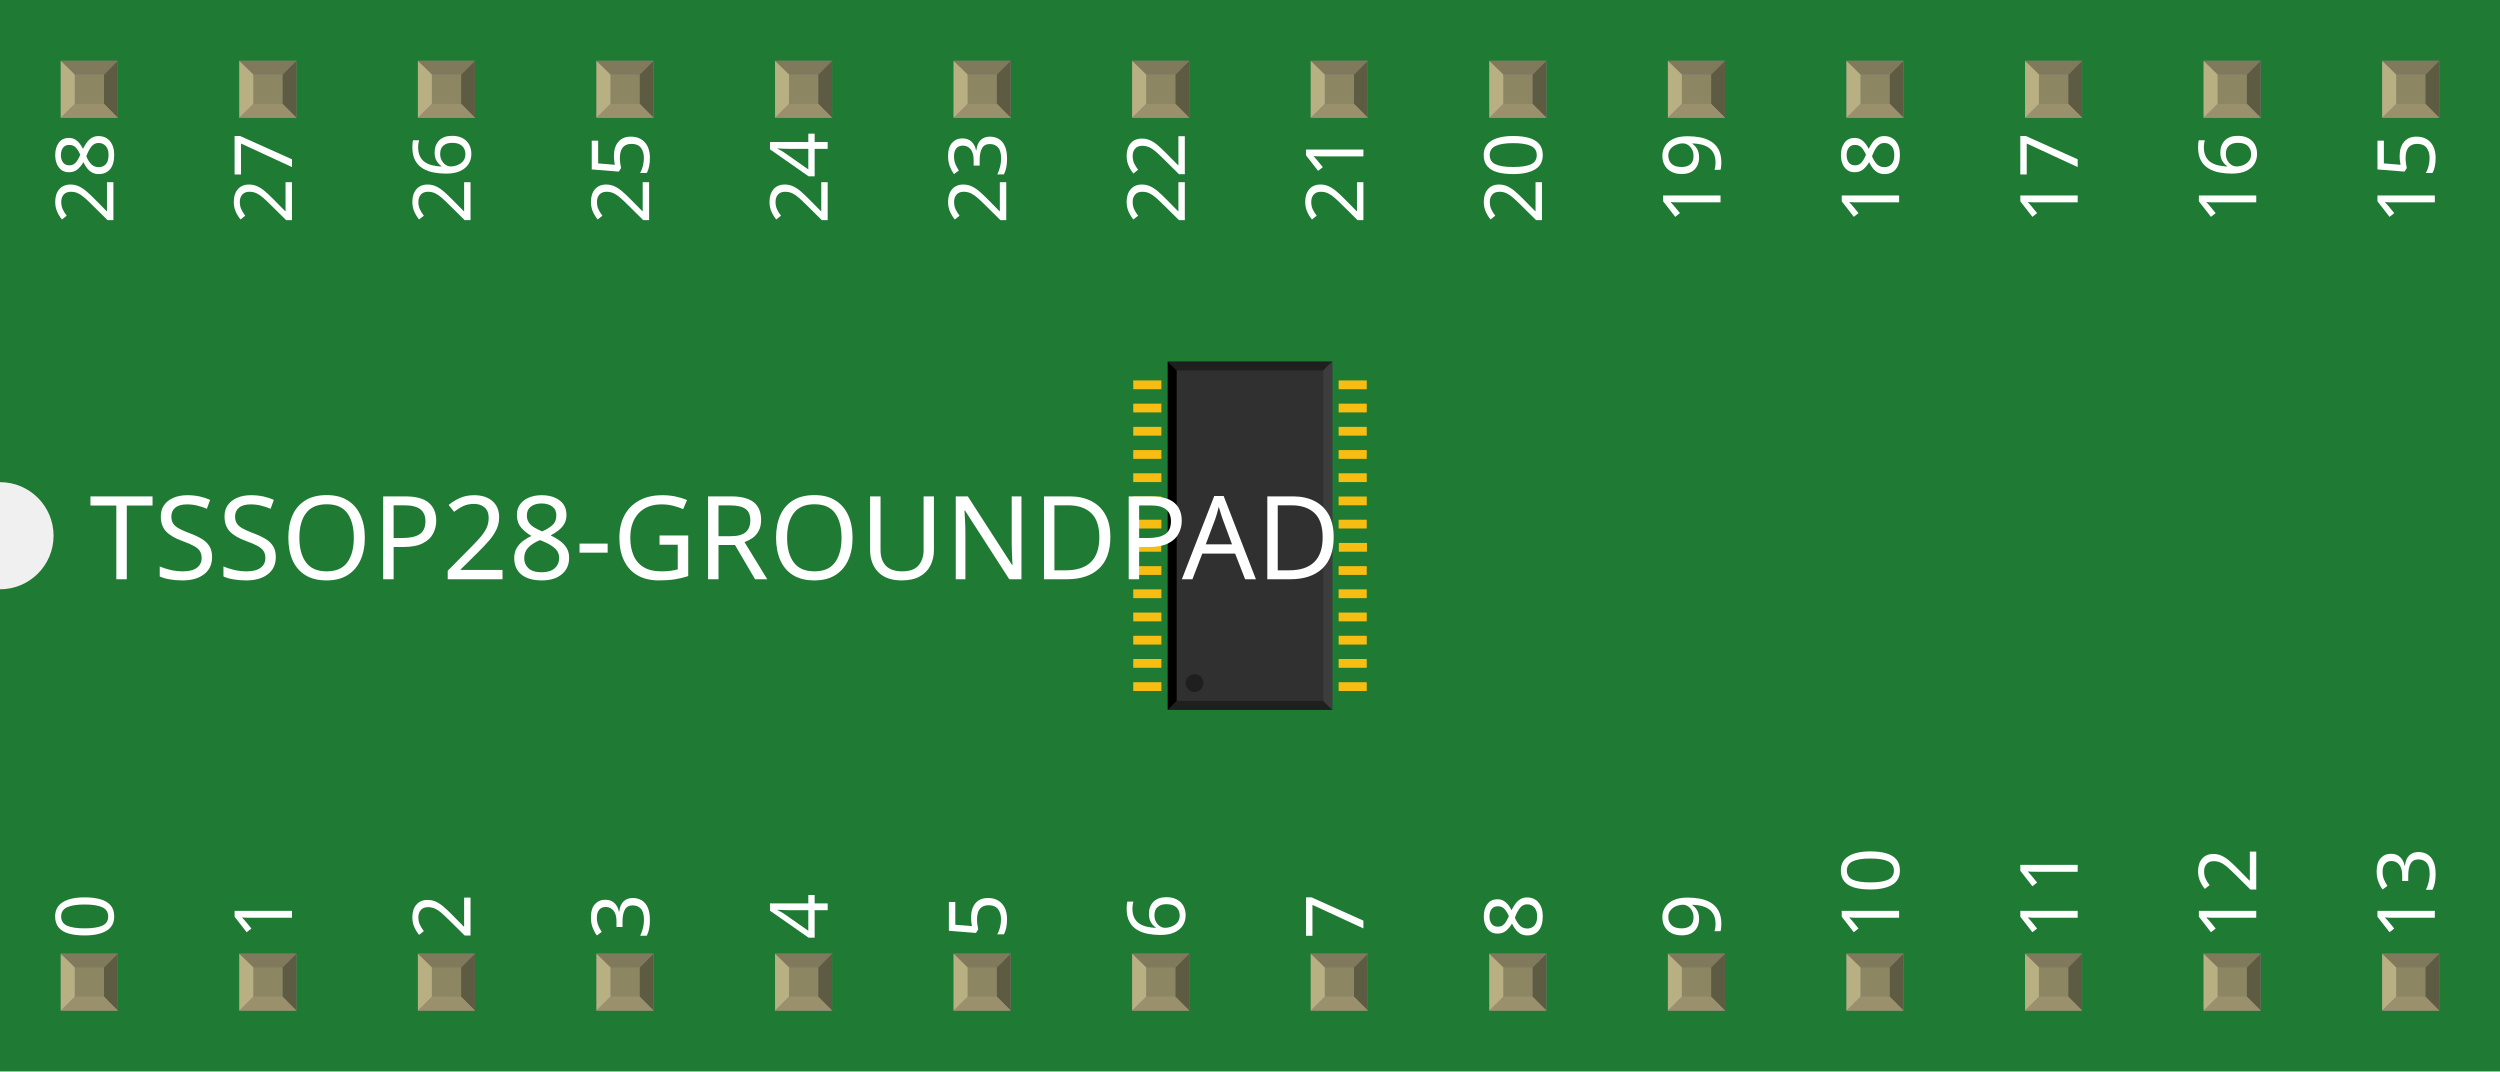
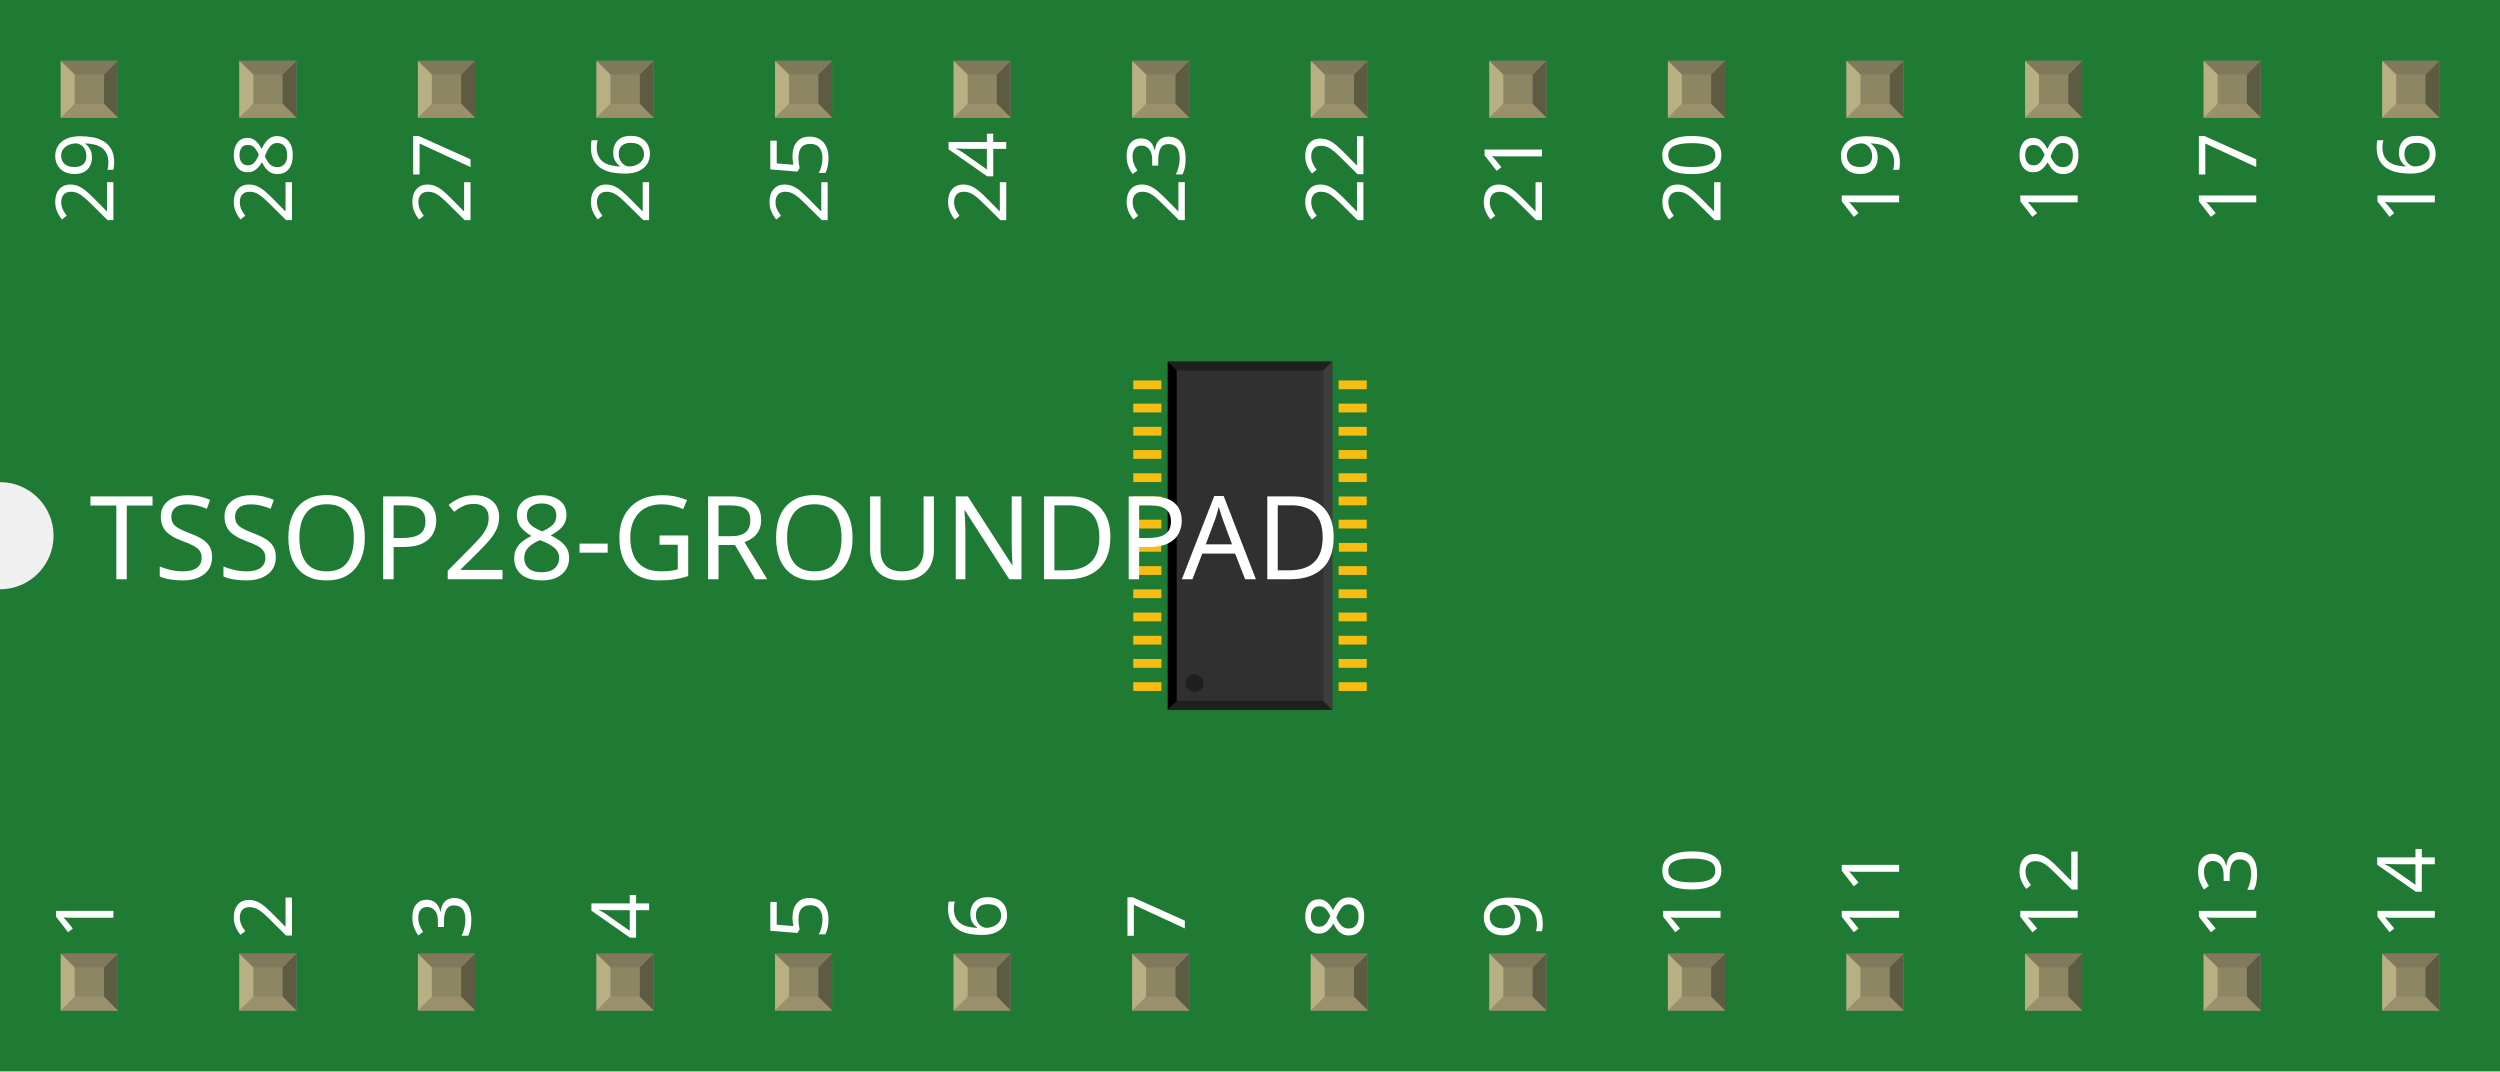
<svg xmlns="http://www.w3.org/2000/svg" width="1.4in" x="0in" version="1.2" y="0in" height="0.6in" viewBox="0 0 1400 600" baseProfile="tiny">
  <g id="breadboard">
    <g id="icon">
      <path fill="#1F7A34" stroke="none" stroke-width="0" d="M0,0L0,270A30,30 0 0 1 0,330L0,600L1400,600L1400,0L0,0z" />
      <g transform="translate(569.016,104.957)">
        <g transform="matrix(0.5, 0, 0, 0.5, 65.4921, 97.5217)">
          <rect width="31.496" x="0.236" y="359.122" fill="#F7BD13" connectorname="14" height="9.843" stroke="none" stroke-linecap="round" stroke-width="0" />
          <rect width="31.496" x="0.236" y="333.122" fill="#F7BD13" connectorname="13" height="9.843" stroke="none" stroke-linecap="round" stroke-width="0" />
          <rect width="31.496" x="0.236" y="307.122" fill="#F7BD13" connectorname="12" height="9.843" stroke="none" stroke-linecap="round" stroke-width="0" />
          <rect width="31.496" x="0.236" y="281.122" fill="#F7BD13" connectorname="11" height="9.843" stroke="none" stroke-linecap="round" stroke-width="0" />
          <rect width="31.496" x="0.236" y="255.122" fill="#F7BD13" connectorname="10" height="9.843" stroke="none" stroke-linecap="round" stroke-width="0" />
          <rect width="31.496" x="0.236" y="229.122" fill="#F7BD13" connectorname="9" height="9.843" stroke="none" stroke-linecap="round" stroke-width="0" />
          <rect width="31.496" x="0" y="203.122" fill="#F7BD13" connectorname="8" height="9.843" stroke="none" stroke-linecap="round" stroke-width="0" />
          <rect width="31.496" x="0.236" y="177.122" fill="#F7BD13" connectorname="7" height="9.843" stroke="none" stroke-linecap="round" stroke-width="0" />
          <rect width="31.496" x="0.236" y="151.122" fill="#F7BD13" connectorname="6" height="9.843" stroke="none" stroke-linecap="round" stroke-width="0" />
          <rect width="31.496" x="0.236" y="125.122" fill="#F7BD13" connectorname="5" height="9.843" stroke="none" stroke-linecap="round" stroke-width="0" />
          <rect width="31.496" x="0.236" y="99.122" fill="#F7BD13" connectorname="4" height="9.843" stroke="none" stroke-linecap="round" stroke-width="0" />
          <rect width="31.496" x="0.236" y="73.122" fill="#F7BD13" connectorname="3" height="9.843" stroke="none" stroke-linecap="round" stroke-width="0" />
          <rect width="31.496" x="0.236" y="47.122" fill="#F7BD13" connectorname="2" height="9.843" stroke="none" stroke-linecap="round" stroke-width="0" />
          <rect width="31.496" x="0.236" y="21.122" fill="#F7BD13" connectorname="1" height="9.843" stroke="none" stroke-linecap="round" stroke-width="0" />
          <rect width="31.496" x="230.237" y="21.122" fill="#F7BD13" connectorname="28" height="9.843" stroke="none" stroke-linecap="round" stroke-width="0" />
          <rect width="31.496" x="230.237" y="47.122" fill="#F7BD13" connectorname="27" height="9.843" stroke="none" stroke-linecap="round" stroke-width="0" />
          <rect width="31.496" x="230.237" y="73.122" fill="#F7BD13" connectorname="26" height="9.843" stroke="none" stroke-linecap="round" stroke-width="0" />
          <rect width="31.496" x="230.237" y="99.122" fill="#F7BD13" connectorname="25" height="9.843" stroke="none" stroke-linecap="round" stroke-width="0" />
          <rect width="31.496" x="230.237" y="125.122" fill="#F7BD13" connectorname="24" height="9.843" stroke="none" stroke-linecap="round" stroke-width="0" />
          <rect width="31.496" x="230.237" y="151.122" fill="#F7BD13" connectorname="23" height="9.843" stroke="none" stroke-linecap="round" stroke-width="0" />
          <rect width="31.496" x="230.237" y="177.122" fill="#F7BD13" connectorname="22" height="9.843" stroke="none" stroke-linecap="round" stroke-width="0" />
          <rect width="31.496" x="230.473" y="203.122" fill="#F7BD13" connectorname="21" height="9.843" stroke="none" stroke-linecap="round" stroke-width="0" />
          <rect width="31.496" x="230.237" y="229.122" fill="#F7BD13" connectorname="20" height="9.843" stroke="none" stroke-linecap="round" stroke-width="0" />
          <rect width="31.496" x="230.237" y="255.122" fill="#F7BD13" connectorname="19" height="9.843" stroke="none" stroke-linecap="round" stroke-width="0" />
          <rect width="31.496" x="230.237" y="281.122" fill="#F7BD13" connectorname="18" height="9.843" stroke="none" stroke-linecap="round" stroke-width="0" />
          <rect width="31.496" x="230.237" y="307.122" fill="#F7BD13" connectorname="17" height="9.843" stroke="none" stroke-linecap="round" stroke-width="0" />
          <rect width="31.496" x="230.237" y="333.122" fill="#F7BD13" connectorname="16" height="9.843" stroke="none" stroke-linecap="round" stroke-width="0" />
          <rect width="31.496" x="230.237" y="359.122" fill="#F7BD13" connectorname="15" height="9.843" stroke="none" stroke-linecap="round" stroke-width="0" />
          <rect width="125.984" x="67.992" y="65.13" fill="#F7BD13" connectorname="29" height="259.843" stroke="none" stroke-linecap="round" stroke-width="0" />
          <rect width="184.228" x="38.87" y="0" fill="#303030" height="390.087" stroke="none" stroke-width="0" />
          <polygon fill="#1f1f1f" points="38.87,0 223.098,0 213.098,10 48.87,10" />
          <polygon fill="#1f1f1f" points="38.87,390.087 223.098,390.087 213.098,380.087 48.87,380.087" />
          <polygon fill="#000000" points="38.87,0 38.87,390.087 48.87,380.087 48.87,10" />
          <polygon fill="#3d3d3d" points="223.098,0 223.098,390.087 213.098,380.087 213.098,10" />
          <circle fill="#1f1f1f" cx="68.87" cy="360.087" stroke="none" r="10" stroke-width="0" />
        </g>
      </g>
      <text x="50" y="324.375" font-family="OCRA" fill="white" text-anchor="start" stroke="none" id="label" stroke-width="0" font-size="65">TSSOP28-GROUNDPAD</text>
      <g transform="translate(63.5,526.05)">
        <g transform="rotate(-90)">
-           <text x="0" y="0" font-family="OCRA" fill="white" text-anchor="start" stroke="none" stroke-width="0" font-size="45">0</text>
+           <text x="0" y="0" font-family="OCRA" fill="white" text-anchor="start" stroke="none" stroke-width="0" font-size="45">1</text>
        </g>
      </g>
      <g transform="translate(63.5,73.95)">
        <g transform="rotate(-90)">
+           <text x="0" y="0" font-family="OCRA" fill="white" text-anchor="end" stroke="none" stroke-width="0" font-size="45">29</text>
+         </g>
+       </g>
+       <g transform="translate(163.5,526.05)">
+         <g transform="rotate(-90)">
+           <text x="0" y="0" font-family="OCRA" fill="white" text-anchor="start" stroke="none" stroke-width="0" font-size="45">2</text>
+         </g>
+       </g>
+       <g transform="translate(163.5,73.95)">
+         <g transform="rotate(-90)">
          <text x="0" y="0" font-family="OCRA" fill="white" text-anchor="end" stroke="none" stroke-width="0" font-size="45">28</text>
        </g>
      </g>
-       <g transform="translate(163.5,526.05)">
-         <g transform="rotate(-90)">
-           <text x="0" y="0" font-family="OCRA" fill="white" text-anchor="start" stroke="none" stroke-width="0" font-size="45">1</text>
-         </g>
-       </g>
-       <g transform="translate(163.5,73.95)">
+       <g transform="translate(263.5,526.05)">
+         <g transform="rotate(-90)">
+           <text x="0" y="0" font-family="OCRA" fill="white" text-anchor="start" stroke="none" stroke-width="0" font-size="45">3</text>
+         </g>
+       </g>
+       <g transform="translate(263.5,73.95)">
        <g transform="rotate(-90)">
          <text x="0" y="0" font-family="OCRA" fill="white" text-anchor="end" stroke="none" stroke-width="0" font-size="45">27</text>
        </g>
      </g>
-       <g transform="translate(263.5,526.05)">
-         <g transform="rotate(-90)">
-           <text x="0" y="0" font-family="OCRA" fill="white" text-anchor="start" stroke="none" stroke-width="0" font-size="45">2</text>
-         </g>
-       </g>
-       <g transform="translate(263.5,73.95)">
+       <g transform="translate(363.5,526.05)">
+         <g transform="rotate(-90)">
+           <text x="0" y="0" font-family="OCRA" fill="white" text-anchor="start" stroke="none" stroke-width="0" font-size="45">4</text>
+         </g>
+       </g>
+       <g transform="translate(363.5,73.95)">
        <g transform="rotate(-90)">
          <text x="0" y="0" font-family="OCRA" fill="white" text-anchor="end" stroke="none" stroke-width="0" font-size="45">26</text>
        </g>
      </g>
-       <g transform="translate(363.5,526.05)">
-         <g transform="rotate(-90)">
-           <text x="0" y="0" font-family="OCRA" fill="white" text-anchor="start" stroke="none" stroke-width="0" font-size="45">3</text>
-         </g>
-       </g>
-       <g transform="translate(363.5,73.95)">
+       <g transform="translate(463.5,526.05)">
+         <g transform="rotate(-90)">
+           <text x="0" y="0" font-family="OCRA" fill="white" text-anchor="start" stroke="none" stroke-width="0" font-size="45">5</text>
+         </g>
+       </g>
+       <g transform="translate(463.5,73.95)">
        <g transform="rotate(-90)">
          <text x="0" y="0" font-family="OCRA" fill="white" text-anchor="end" stroke="none" stroke-width="0" font-size="45">25</text>
        </g>
      </g>
-       <g transform="translate(463.5,526.05)">
-         <g transform="rotate(-90)">
-           <text x="0" y="0" font-family="OCRA" fill="white" text-anchor="start" stroke="none" stroke-width="0" font-size="45">4</text>
-         </g>
-       </g>
-       <g transform="translate(463.5,73.95)">
+       <g transform="translate(563.5,526.05)">
+         <g transform="rotate(-90)">
+           <text x="0" y="0" font-family="OCRA" fill="white" text-anchor="start" stroke="none" stroke-width="0" font-size="45">6</text>
+         </g>
+       </g>
+       <g transform="translate(563.5,73.95)">
        <g transform="rotate(-90)">
          <text x="0" y="0" font-family="OCRA" fill="white" text-anchor="end" stroke="none" stroke-width="0" font-size="45">24</text>
        </g>
      </g>
-       <g transform="translate(563.5,526.05)">
-         <g transform="rotate(-90)">
-           <text x="0" y="0" font-family="OCRA" fill="white" text-anchor="start" stroke="none" stroke-width="0" font-size="45">5</text>
-         </g>
-       </g>
-       <g transform="translate(563.5,73.95)">
+       <g transform="translate(663.5,526.05)">
+         <g transform="rotate(-90)">
+           <text x="0" y="0" font-family="OCRA" fill="white" text-anchor="start" stroke="none" stroke-width="0" font-size="45">7</text>
+         </g>
+       </g>
+       <g transform="translate(663.5,73.95)">
        <g transform="rotate(-90)">
          <text x="0" y="0" font-family="OCRA" fill="white" text-anchor="end" stroke="none" stroke-width="0" font-size="45">23</text>
        </g>
      </g>
-       <g transform="translate(663.5,526.05)">
-         <g transform="rotate(-90)">
-           <text x="0" y="0" font-family="OCRA" fill="white" text-anchor="start" stroke="none" stroke-width="0" font-size="45">6</text>
-         </g>
-       </g>
-       <g transform="translate(663.5,73.95)">
+       <g transform="translate(763.5,526.05)">
+         <g transform="rotate(-90)">
+           <text x="0" y="0" font-family="OCRA" fill="white" text-anchor="start" stroke="none" stroke-width="0" font-size="45">8</text>
+         </g>
+       </g>
+       <g transform="translate(763.5,73.95)">
        <g transform="rotate(-90)">
          <text x="0" y="0" font-family="OCRA" fill="white" text-anchor="end" stroke="none" stroke-width="0" font-size="45">22</text>
        </g>
      </g>
-       <g transform="translate(763.5,526.05)">
-         <g transform="rotate(-90)">
-           <text x="0" y="0" font-family="OCRA" fill="white" text-anchor="start" stroke="none" stroke-width="0" font-size="45">7</text>
-         </g>
-       </g>
-       <g transform="translate(763.5,73.95)">
+       <g transform="translate(863.5,526.05)">
+         <g transform="rotate(-90)">
+           <text x="0" y="0" font-family="OCRA" fill="white" text-anchor="start" stroke="none" stroke-width="0" font-size="45">9</text>
+         </g>
+       </g>
+       <g transform="translate(863.5,73.95)">
        <g transform="rotate(-90)">
          <text x="0" y="0" font-family="OCRA" fill="white" text-anchor="end" stroke="none" stroke-width="0" font-size="45">21</text>
        </g>
      </g>
-       <g transform="translate(863.5,526.05)">
-         <g transform="rotate(-90)">
-           <text x="0" y="0" font-family="OCRA" fill="white" text-anchor="start" stroke="none" stroke-width="0" font-size="45">8</text>
-         </g>
-       </g>
-       <g transform="translate(863.5,73.95)">
+       <g transform="translate(963.5,526.05)">
+         <g transform="rotate(-90)">
+           <text x="0" y="0" font-family="OCRA" fill="white" text-anchor="start" stroke="none" stroke-width="0" font-size="45">10</text>
+         </g>
+       </g>
+       <g transform="translate(963.5,73.95)">
        <g transform="rotate(-90)">
          <text x="0" y="0" font-family="OCRA" fill="white" text-anchor="end" stroke="none" stroke-width="0" font-size="45">20</text>
        </g>
      </g>
-       <g transform="translate(963.5,526.05)">
-         <g transform="rotate(-90)">
-           <text x="0" y="0" font-family="OCRA" fill="white" text-anchor="start" stroke="none" stroke-width="0" font-size="45">9</text>
-         </g>
-       </g>
-       <g transform="translate(963.5,73.95)">
+       <g transform="translate(1063.5,526.05)">
+         <g transform="rotate(-90)">
+           <text x="0" y="0" font-family="OCRA" fill="white" text-anchor="start" stroke="none" stroke-width="0" font-size="45">11</text>
+         </g>
+       </g>
+       <g transform="translate(1063.5,73.95)">
        <g transform="rotate(-90)">
          <text x="0" y="0" font-family="OCRA" fill="white" text-anchor="end" stroke="none" stroke-width="0" font-size="45">19</text>
        </g>
      </g>
-       <g transform="translate(1063.5,526.05)">
-         <g transform="rotate(-90)">
-           <text x="0" y="0" font-family="OCRA" fill="white" text-anchor="start" stroke="none" stroke-width="0" font-size="45">10</text>
-         </g>
-       </g>
-       <g transform="translate(1063.5,73.95)">
+       <g transform="translate(1163.5,526.05)">
+         <g transform="rotate(-90)">
+           <text x="0" y="0" font-family="OCRA" fill="white" text-anchor="start" stroke="none" stroke-width="0" font-size="45">12</text>
+         </g>
+       </g>
+       <g transform="translate(1163.5,73.95)">
        <g transform="rotate(-90)">
          <text x="0" y="0" font-family="OCRA" fill="white" text-anchor="end" stroke="none" stroke-width="0" font-size="45">18</text>
        </g>
      </g>
-       <g transform="translate(1163.5,526.05)">
-         <g transform="rotate(-90)">
-           <text x="0" y="0" font-family="OCRA" fill="white" text-anchor="start" stroke="none" stroke-width="0" font-size="45">11</text>
-         </g>
-       </g>
-       <g transform="translate(1163.5,73.95)">
+       <g transform="translate(1263.5,526.05)">
+         <g transform="rotate(-90)">
+           <text x="0" y="0" font-family="OCRA" fill="white" text-anchor="start" stroke="none" stroke-width="0" font-size="45">13</text>
+         </g>
+       </g>
+       <g transform="translate(1263.5,73.95)">
        <g transform="rotate(-90)">
          <text x="0" y="0" font-family="OCRA" fill="white" text-anchor="end" stroke="none" stroke-width="0" font-size="45">17</text>
        </g>
      </g>
-       <g transform="translate(1263.5,526.05)">
-         <g transform="rotate(-90)">
-           <text x="0" y="0" font-family="OCRA" fill="white" text-anchor="start" stroke="none" stroke-width="0" font-size="45">12</text>
-         </g>
-       </g>
-       <g transform="translate(1263.5,73.95)">
+       <g transform="translate(1363.5,526.05)">
+         <g transform="rotate(-90)">
+           <text x="0" y="0" font-family="OCRA" fill="white" text-anchor="start" stroke="none" stroke-width="0" font-size="45">14</text>
+         </g>
+       </g>
+       <g transform="translate(1363.5,73.95)">
        <g transform="rotate(-90)">
          <text x="0" y="0" font-family="OCRA" fill="white" text-anchor="end" stroke="none" stroke-width="0" font-size="45">16</text>
-         </g>
-       </g>
-       <g transform="translate(1363.5,526.05)">
-         <g transform="rotate(-90)">
-           <text x="0" y="0" font-family="OCRA" fill="white" text-anchor="start" stroke="none" stroke-width="0" font-size="45">13</text>
-         </g>
-       </g>
-       <g transform="translate(1363.5,73.95)">
-         <g transform="rotate(-90)">
-           <text x="0" y="0" font-family="OCRA" fill="white" text-anchor="end" stroke="none" stroke-width="0" font-size="45">15</text>
        </g>
      </g>
    </g>
    <g transform="translate(34.035,534.05)">
      <rect width="31.93" x="0" y="0" fill="#8D8C8C" height="31.9" id="connector0pad" stroke-width="0" />
      <rect width="16.444" x="7.792" y="7.735" fill="#8C8663" height="16.415" stroke-width="0" />
      <polygon fill="#B8AF82" points="0,31.9,7.792,24.137,7.792,6.972,0,0" stroke-width="0" />
      <polygon fill="#80795B" points="24.208,7.763,7.903,7.763,0,0,31.93,0" stroke-width="0" />
      <polygon fill="#5E5B43" points="24.208,24.137,24.208,7.763,31.93,0,31.93,31.9" stroke-width="0" />
      <polygon fill="#9A916C" points="0,31.9,7.875,24.137,24.208,24.137,31.93,31.9" stroke-width="0" />
    </g>
    <g transform="translate(34.035,34.05)">
      <rect width="31.93" x="0" y="0" fill="#8D8C8C" height="31.9" id="connector28pad" stroke-width="0" />
      <rect width="16.444" x="7.792" y="7.735" fill="#8C8663" height="16.415" stroke-width="0" />
      <polygon fill="#B8AF82" points="0,31.9,7.792,24.137,7.792,6.972,0,0" stroke-width="0" />
      <polygon fill="#80795B" points="24.208,7.763,7.903,7.763,0,0,31.93,0" stroke-width="0" />
      <polygon fill="#5E5B43" points="24.208,24.137,24.208,7.763,31.93,0,31.93,31.9" stroke-width="0" />
      <polygon fill="#9A916C" points="0,31.9,7.875,24.137,24.208,24.137,31.93,31.9" stroke-width="0" />
    </g>
    <g transform="translate(134.035,534.05)">
      <rect width="31.93" x="0" y="0" fill="#8D8C8C" height="31.9" id="connector1pad" stroke-width="0" />
      <rect width="16.444" x="7.792" y="7.735" fill="#8C8663" height="16.415" stroke-width="0" />
      <polygon fill="#B8AF82" points="0,31.9,7.792,24.137,7.792,6.972,0,0" stroke-width="0" />
      <polygon fill="#80795B" points="24.208,7.763,7.903,7.763,0,0,31.93,0" stroke-width="0" />
      <polygon fill="#5E5B43" points="24.208,24.137,24.208,7.763,31.93,0,31.93,31.9" stroke-width="0" />
      <polygon fill="#9A916C" points="0,31.9,7.875,24.137,24.208,24.137,31.93,31.9" stroke-width="0" />
    </g>
    <g transform="translate(134.035,34.05)">
      <rect width="31.93" x="0" y="0" fill="#8D8C8C" height="31.9" id="connector27pad" stroke-width="0" />
      <rect width="16.444" x="7.792" y="7.735" fill="#8C8663" height="16.415" stroke-width="0" />
      <polygon fill="#B8AF82" points="0,31.9,7.792,24.137,7.792,6.972,0,0" stroke-width="0" />
      <polygon fill="#80795B" points="24.208,7.763,7.903,7.763,0,0,31.93,0" stroke-width="0" />
      <polygon fill="#5E5B43" points="24.208,24.137,24.208,7.763,31.93,0,31.93,31.9" stroke-width="0" />
      <polygon fill="#9A916C" points="0,31.9,7.875,24.137,24.208,24.137,31.93,31.9" stroke-width="0" />
    </g>
    <g transform="translate(234.035,534.05)">
      <rect width="31.93" x="0" y="0" fill="#8D8C8C" height="31.9" id="connector2pad" stroke-width="0" />
      <rect width="16.444" x="7.792" y="7.735" fill="#8C8663" height="16.415" stroke-width="0" />
      <polygon fill="#B8AF82" points="0,31.9,7.792,24.137,7.792,6.972,0,0" stroke-width="0" />
      <polygon fill="#80795B" points="24.208,7.763,7.903,7.763,0,0,31.93,0" stroke-width="0" />
      <polygon fill="#5E5B43" points="24.208,24.137,24.208,7.763,31.93,0,31.93,31.9" stroke-width="0" />
      <polygon fill="#9A916C" points="0,31.9,7.875,24.137,24.208,24.137,31.93,31.9" stroke-width="0" />
    </g>
    <g transform="translate(234.035,34.05)">
      <rect width="31.93" x="0" y="0" fill="#8D8C8C" height="31.9" id="connector26pad" stroke-width="0" />
      <rect width="16.444" x="7.792" y="7.735" fill="#8C8663" height="16.415" stroke-width="0" />
      <polygon fill="#B8AF82" points="0,31.9,7.792,24.137,7.792,6.972,0,0" stroke-width="0" />
      <polygon fill="#80795B" points="24.208,7.763,7.903,7.763,0,0,31.93,0" stroke-width="0" />
      <polygon fill="#5E5B43" points="24.208,24.137,24.208,7.763,31.93,0,31.93,31.9" stroke-width="0" />
      <polygon fill="#9A916C" points="0,31.9,7.875,24.137,24.208,24.137,31.93,31.9" stroke-width="0" />
    </g>
    <g transform="translate(334.035,534.05)">
      <rect width="31.93" x="0" y="0" fill="#8D8C8C" height="31.9" id="connector3pad" stroke-width="0" />
      <rect width="16.444" x="7.792" y="7.735" fill="#8C8663" height="16.415" stroke-width="0" />
      <polygon fill="#B8AF82" points="0,31.9,7.792,24.137,7.792,6.972,0,0" stroke-width="0" />
      <polygon fill="#80795B" points="24.208,7.763,7.903,7.763,0,0,31.93,0" stroke-width="0" />
      <polygon fill="#5E5B43" points="24.208,24.137,24.208,7.763,31.93,0,31.93,31.9" stroke-width="0" />
      <polygon fill="#9A916C" points="0,31.9,7.875,24.137,24.208,24.137,31.93,31.9" stroke-width="0" />
    </g>
    <g transform="translate(334.035,34.05)">
      <rect width="31.93" x="0" y="0" fill="#8D8C8C" height="31.9" id="connector25pad" stroke-width="0" />
      <rect width="16.444" x="7.792" y="7.735" fill="#8C8663" height="16.415" stroke-width="0" />
      <polygon fill="#B8AF82" points="0,31.9,7.792,24.137,7.792,6.972,0,0" stroke-width="0" />
      <polygon fill="#80795B" points="24.208,7.763,7.903,7.763,0,0,31.93,0" stroke-width="0" />
      <polygon fill="#5E5B43" points="24.208,24.137,24.208,7.763,31.93,0,31.93,31.9" stroke-width="0" />
      <polygon fill="#9A916C" points="0,31.9,7.875,24.137,24.208,24.137,31.93,31.9" stroke-width="0" />
    </g>
    <g transform="translate(434.035,534.05)">
      <rect width="31.93" x="0" y="0" fill="#8D8C8C" height="31.9" id="connector4pad" stroke-width="0" />
      <rect width="16.444" x="7.792" y="7.735" fill="#8C8663" height="16.415" stroke-width="0" />
      <polygon fill="#B8AF82" points="0,31.9,7.792,24.137,7.792,6.972,0,0" stroke-width="0" />
      <polygon fill="#80795B" points="24.208,7.763,7.903,7.763,0,0,31.93,0" stroke-width="0" />
      <polygon fill="#5E5B43" points="24.208,24.137,24.208,7.763,31.93,0,31.93,31.9" stroke-width="0" />
      <polygon fill="#9A916C" points="0,31.9,7.875,24.137,24.208,24.137,31.93,31.9" stroke-width="0" />
    </g>
    <g transform="translate(434.035,34.05)">
      <rect width="31.93" x="0" y="0" fill="#8D8C8C" height="31.9" id="connector24pad" stroke-width="0" />
      <rect width="16.444" x="7.792" y="7.735" fill="#8C8663" height="16.415" stroke-width="0" />
      <polygon fill="#B8AF82" points="0,31.9,7.792,24.137,7.792,6.972,0,0" stroke-width="0" />
      <polygon fill="#80795B" points="24.208,7.763,7.903,7.763,0,0,31.93,0" stroke-width="0" />
      <polygon fill="#5E5B43" points="24.208,24.137,24.208,7.763,31.93,0,31.93,31.9" stroke-width="0" />
      <polygon fill="#9A916C" points="0,31.9,7.875,24.137,24.208,24.137,31.93,31.9" stroke-width="0" />
    </g>
    <g transform="translate(534.035,534.05)">
      <rect width="31.93" x="0" y="0" fill="#8D8C8C" height="31.9" id="connector5pad" stroke-width="0" />
      <rect width="16.444" x="7.792" y="7.735" fill="#8C8663" height="16.415" stroke-width="0" />
      <polygon fill="#B8AF82" points="0,31.9,7.792,24.137,7.792,6.972,0,0" stroke-width="0" />
      <polygon fill="#80795B" points="24.208,7.763,7.903,7.763,0,0,31.93,0" stroke-width="0" />
      <polygon fill="#5E5B43" points="24.208,24.137,24.208,7.763,31.93,0,31.93,31.9" stroke-width="0" />
      <polygon fill="#9A916C" points="0,31.9,7.875,24.137,24.208,24.137,31.93,31.9" stroke-width="0" />
    </g>
    <g transform="translate(534.035,34.05)">
      <rect width="31.93" x="0" y="0" fill="#8D8C8C" height="31.9" id="connector23pad" stroke-width="0" />
      <rect width="16.444" x="7.792" y="7.735" fill="#8C8663" height="16.415" stroke-width="0" />
      <polygon fill="#B8AF82" points="0,31.9,7.792,24.137,7.792,6.972,0,0" stroke-width="0" />
      <polygon fill="#80795B" points="24.208,7.763,7.903,7.763,0,0,31.93,0" stroke-width="0" />
      <polygon fill="#5E5B43" points="24.208,24.137,24.208,7.763,31.93,0,31.93,31.9" stroke-width="0" />
      <polygon fill="#9A916C" points="0,31.9,7.875,24.137,24.208,24.137,31.93,31.9" stroke-width="0" />
    </g>
    <g transform="translate(634.035,534.05)">
      <rect width="31.93" x="0" y="0" fill="#8D8C8C" height="31.9" id="connector6pad" stroke-width="0" />
      <rect width="16.444" x="7.792" y="7.735" fill="#8C8663" height="16.415" stroke-width="0" />
      <polygon fill="#B8AF82" points="0,31.9,7.792,24.137,7.792,6.972,0,0" stroke-width="0" />
      <polygon fill="#80795B" points="24.208,7.763,7.903,7.763,0,0,31.93,0" stroke-width="0" />
      <polygon fill="#5E5B43" points="24.208,24.137,24.208,7.763,31.93,0,31.93,31.9" stroke-width="0" />
      <polygon fill="#9A916C" points="0,31.9,7.875,24.137,24.208,24.137,31.93,31.9" stroke-width="0" />
    </g>
    <g transform="translate(634.035,34.05)">
      <rect width="31.93" x="0" y="0" fill="#8D8C8C" height="31.9" id="connector22pad" stroke-width="0" />
      <rect width="16.444" x="7.792" y="7.735" fill="#8C8663" height="16.415" stroke-width="0" />
      <polygon fill="#B8AF82" points="0,31.9,7.792,24.137,7.792,6.972,0,0" stroke-width="0" />
      <polygon fill="#80795B" points="24.208,7.763,7.903,7.763,0,0,31.93,0" stroke-width="0" />
      <polygon fill="#5E5B43" points="24.208,24.137,24.208,7.763,31.93,0,31.93,31.9" stroke-width="0" />
      <polygon fill="#9A916C" points="0,31.9,7.875,24.137,24.208,24.137,31.93,31.9" stroke-width="0" />
    </g>
    <g transform="translate(734.035,534.05)">
      <rect width="31.93" x="0" y="0" fill="#8D8C8C" height="31.9" id="connector7pad" stroke-width="0" />
      <rect width="16.444" x="7.792" y="7.735" fill="#8C8663" height="16.415" stroke-width="0" />
      <polygon fill="#B8AF82" points="0,31.9,7.792,24.137,7.792,6.972,0,0" stroke-width="0" />
      <polygon fill="#80795B" points="24.208,7.763,7.903,7.763,0,0,31.93,0" stroke-width="0" />
      <polygon fill="#5E5B43" points="24.208,24.137,24.208,7.763,31.93,0,31.93,31.9" stroke-width="0" />
      <polygon fill="#9A916C" points="0,31.9,7.875,24.137,24.208,24.137,31.93,31.9" stroke-width="0" />
    </g>
    <g transform="translate(734.035,34.05)">
      <rect width="31.93" x="0" y="0" fill="#8D8C8C" height="31.9" id="connector21pad" stroke-width="0" />
      <rect width="16.444" x="7.792" y="7.735" fill="#8C8663" height="16.415" stroke-width="0" />
      <polygon fill="#B8AF82" points="0,31.9,7.792,24.137,7.792,6.972,0,0" stroke-width="0" />
      <polygon fill="#80795B" points="24.208,7.763,7.903,7.763,0,0,31.93,0" stroke-width="0" />
      <polygon fill="#5E5B43" points="24.208,24.137,24.208,7.763,31.93,0,31.93,31.9" stroke-width="0" />
      <polygon fill="#9A916C" points="0,31.9,7.875,24.137,24.208,24.137,31.93,31.9" stroke-width="0" />
    </g>
    <g transform="translate(834.035,534.05)">
      <rect width="31.93" x="0" y="0" fill="#8D8C8C" height="31.9" id="connector8pad" stroke-width="0" />
      <rect width="16.444" x="7.792" y="7.735" fill="#8C8663" height="16.415" stroke-width="0" />
      <polygon fill="#B8AF82" points="0,31.9,7.792,24.137,7.792,6.972,0,0" stroke-width="0" />
      <polygon fill="#80795B" points="24.208,7.763,7.903,7.763,0,0,31.93,0" stroke-width="0" />
      <polygon fill="#5E5B43" points="24.208,24.137,24.208,7.763,31.93,0,31.93,31.9" stroke-width="0" />
      <polygon fill="#9A916C" points="0,31.9,7.875,24.137,24.208,24.137,31.93,31.9" stroke-width="0" />
    </g>
    <g transform="translate(834.035,34.05)">
      <rect width="31.93" x="0" y="0" fill="#8D8C8C" height="31.9" id="connector20pad" stroke-width="0" />
      <rect width="16.444" x="7.792" y="7.735" fill="#8C8663" height="16.415" stroke-width="0" />
      <polygon fill="#B8AF82" points="0,31.9,7.792,24.137,7.792,6.972,0,0" stroke-width="0" />
      <polygon fill="#80795B" points="24.208,7.763,7.903,7.763,0,0,31.93,0" stroke-width="0" />
      <polygon fill="#5E5B43" points="24.208,24.137,24.208,7.763,31.93,0,31.93,31.9" stroke-width="0" />
      <polygon fill="#9A916C" points="0,31.9,7.875,24.137,24.208,24.137,31.93,31.9" stroke-width="0" />
    </g>
    <g transform="translate(934.035,534.05)">
      <rect width="31.93" x="0" y="0" fill="#8D8C8C" height="31.9" id="connector9pad" stroke-width="0" />
      <rect width="16.444" x="7.792" y="7.735" fill="#8C8663" height="16.415" stroke-width="0" />
      <polygon fill="#B8AF82" points="0,31.9,7.792,24.137,7.792,6.972,0,0" stroke-width="0" />
      <polygon fill="#80795B" points="24.208,7.763,7.903,7.763,0,0,31.93,0" stroke-width="0" />
      <polygon fill="#5E5B43" points="24.208,24.137,24.208,7.763,31.93,0,31.93,31.9" stroke-width="0" />
      <polygon fill="#9A916C" points="0,31.9,7.875,24.137,24.208,24.137,31.93,31.9" stroke-width="0" />
    </g>
    <g transform="translate(934.035,34.05)">
      <rect width="31.93" x="0" y="0" fill="#8D8C8C" height="31.9" id="connector19pad" stroke-width="0" />
      <rect width="16.444" x="7.792" y="7.735" fill="#8C8663" height="16.415" stroke-width="0" />
      <polygon fill="#B8AF82" points="0,31.9,7.792,24.137,7.792,6.972,0,0" stroke-width="0" />
      <polygon fill="#80795B" points="24.208,7.763,7.903,7.763,0,0,31.93,0" stroke-width="0" />
      <polygon fill="#5E5B43" points="24.208,24.137,24.208,7.763,31.93,0,31.93,31.9" stroke-width="0" />
      <polygon fill="#9A916C" points="0,31.9,7.875,24.137,24.208,24.137,31.93,31.9" stroke-width="0" />
    </g>
    <g transform="translate(1034.04,534.05)">
      <rect width="31.93" x="0" y="0" fill="#8D8C8C" height="31.9" id="connector10pad" stroke-width="0" />
      <rect width="16.444" x="7.792" y="7.735" fill="#8C8663" height="16.415" stroke-width="0" />
      <polygon fill="#B8AF82" points="0,31.9,7.792,24.137,7.792,6.972,0,0" stroke-width="0" />
      <polygon fill="#80795B" points="24.208,7.763,7.903,7.763,0,0,31.93,0" stroke-width="0" />
      <polygon fill="#5E5B43" points="24.208,24.137,24.208,7.763,31.93,0,31.93,31.9" stroke-width="0" />
      <polygon fill="#9A916C" points="0,31.9,7.875,24.137,24.208,24.137,31.93,31.9" stroke-width="0" />
    </g>
    <g transform="translate(1034.04,34.05)">
      <rect width="31.93" x="0" y="0" fill="#8D8C8C" height="31.9" id="connector18pad" stroke-width="0" />
      <rect width="16.444" x="7.792" y="7.735" fill="#8C8663" height="16.415" stroke-width="0" />
      <polygon fill="#B8AF82" points="0,31.9,7.792,24.137,7.792,6.972,0,0" stroke-width="0" />
      <polygon fill="#80795B" points="24.208,7.763,7.903,7.763,0,0,31.93,0" stroke-width="0" />
      <polygon fill="#5E5B43" points="24.208,24.137,24.208,7.763,31.93,0,31.93,31.9" stroke-width="0" />
      <polygon fill="#9A916C" points="0,31.9,7.875,24.137,24.208,24.137,31.93,31.9" stroke-width="0" />
    </g>
    <g transform="translate(1134.04,534.05)">
      <rect width="31.93" x="0" y="0" fill="#8D8C8C" height="31.9" id="connector11pad" stroke-width="0" />
      <rect width="16.444" x="7.792" y="7.735" fill="#8C8663" height="16.415" stroke-width="0" />
      <polygon fill="#B8AF82" points="0,31.9,7.792,24.137,7.792,6.972,0,0" stroke-width="0" />
      <polygon fill="#80795B" points="24.208,7.763,7.903,7.763,0,0,31.93,0" stroke-width="0" />
      <polygon fill="#5E5B43" points="24.208,24.137,24.208,7.763,31.93,0,31.93,31.9" stroke-width="0" />
      <polygon fill="#9A916C" points="0,31.9,7.875,24.137,24.208,24.137,31.93,31.9" stroke-width="0" />
    </g>
    <g transform="translate(1134.04,34.05)">
      <rect width="31.93" x="0" y="0" fill="#8D8C8C" height="31.9" id="connector17pad" stroke-width="0" />
      <rect width="16.444" x="7.792" y="7.735" fill="#8C8663" height="16.415" stroke-width="0" />
      <polygon fill="#B8AF82" points="0,31.9,7.792,24.137,7.792,6.972,0,0" stroke-width="0" />
      <polygon fill="#80795B" points="24.208,7.763,7.903,7.763,0,0,31.93,0" stroke-width="0" />
      <polygon fill="#5E5B43" points="24.208,24.137,24.208,7.763,31.93,0,31.93,31.9" stroke-width="0" />
      <polygon fill="#9A916C" points="0,31.9,7.875,24.137,24.208,24.137,31.93,31.9" stroke-width="0" />
    </g>
    <g transform="translate(1234.04,534.05)">
      <rect width="31.93" x="0" y="0" fill="#8D8C8C" height="31.9" id="connector12pad" stroke-width="0" />
      <rect width="16.444" x="7.792" y="7.735" fill="#8C8663" height="16.415" stroke-width="0" />
      <polygon fill="#B8AF82" points="0,31.9,7.792,24.137,7.792,6.972,0,0" stroke-width="0" />
      <polygon fill="#80795B" points="24.208,7.763,7.903,7.763,0,0,31.93,0" stroke-width="0" />
      <polygon fill="#5E5B43" points="24.208,24.137,24.208,7.763,31.93,0,31.93,31.9" stroke-width="0" />
      <polygon fill="#9A916C" points="0,31.9,7.875,24.137,24.208,24.137,31.93,31.9" stroke-width="0" />
    </g>
    <g transform="translate(1234.04,34.05)">
      <rect width="31.93" x="0" y="0" fill="#8D8C8C" height="31.9" id="connector16pad" stroke-width="0" />
      <rect width="16.444" x="7.792" y="7.735" fill="#8C8663" height="16.415" stroke-width="0" />
      <polygon fill="#B8AF82" points="0,31.9,7.792,24.137,7.792,6.972,0,0" stroke-width="0" />
      <polygon fill="#80795B" points="24.208,7.763,7.903,7.763,0,0,31.93,0" stroke-width="0" />
      <polygon fill="#5E5B43" points="24.208,24.137,24.208,7.763,31.93,0,31.93,31.9" stroke-width="0" />
      <polygon fill="#9A916C" points="0,31.9,7.875,24.137,24.208,24.137,31.93,31.9" stroke-width="0" />
    </g>
    <g transform="translate(1334.04,534.05)">
      <rect width="31.93" x="0" y="0" fill="#8D8C8C" height="31.9" id="connector13pad" stroke-width="0" />
      <rect width="16.444" x="7.792" y="7.735" fill="#8C8663" height="16.415" stroke-width="0" />
      <polygon fill="#B8AF82" points="0,31.9,7.792,24.137,7.792,6.972,0,0" stroke-width="0" />
      <polygon fill="#80795B" points="24.208,7.763,7.903,7.763,0,0,31.93,0" stroke-width="0" />
      <polygon fill="#5E5B43" points="24.208,24.137,24.208,7.763,31.93,0,31.93,31.9" stroke-width="0" />
      <polygon fill="#9A916C" points="0,31.9,7.875,24.137,24.208,24.137,31.93,31.9" stroke-width="0" />
    </g>
    <g transform="translate(1334.04,34.05)">
      <rect width="31.93" x="0" y="0" fill="#8D8C8C" height="31.9" id="connector15pad" stroke-width="0" />
      <rect width="16.444" x="7.792" y="7.735" fill="#8C8663" height="16.415" stroke-width="0" />
      <polygon fill="#B8AF82" points="0,31.9,7.792,24.137,7.792,6.972,0,0" stroke-width="0" />
      <polygon fill="#80795B" points="24.208,7.763,7.903,7.763,0,0,31.93,0" stroke-width="0" />
      <polygon fill="#5E5B43" points="24.208,24.137,24.208,7.763,31.93,0,31.93,31.9" stroke-width="0" />
      <polygon fill="#9A916C" points="0,31.9,7.875,24.137,24.208,24.137,31.93,31.9" stroke-width="0" />
    </g>
  </g>
</svg>
